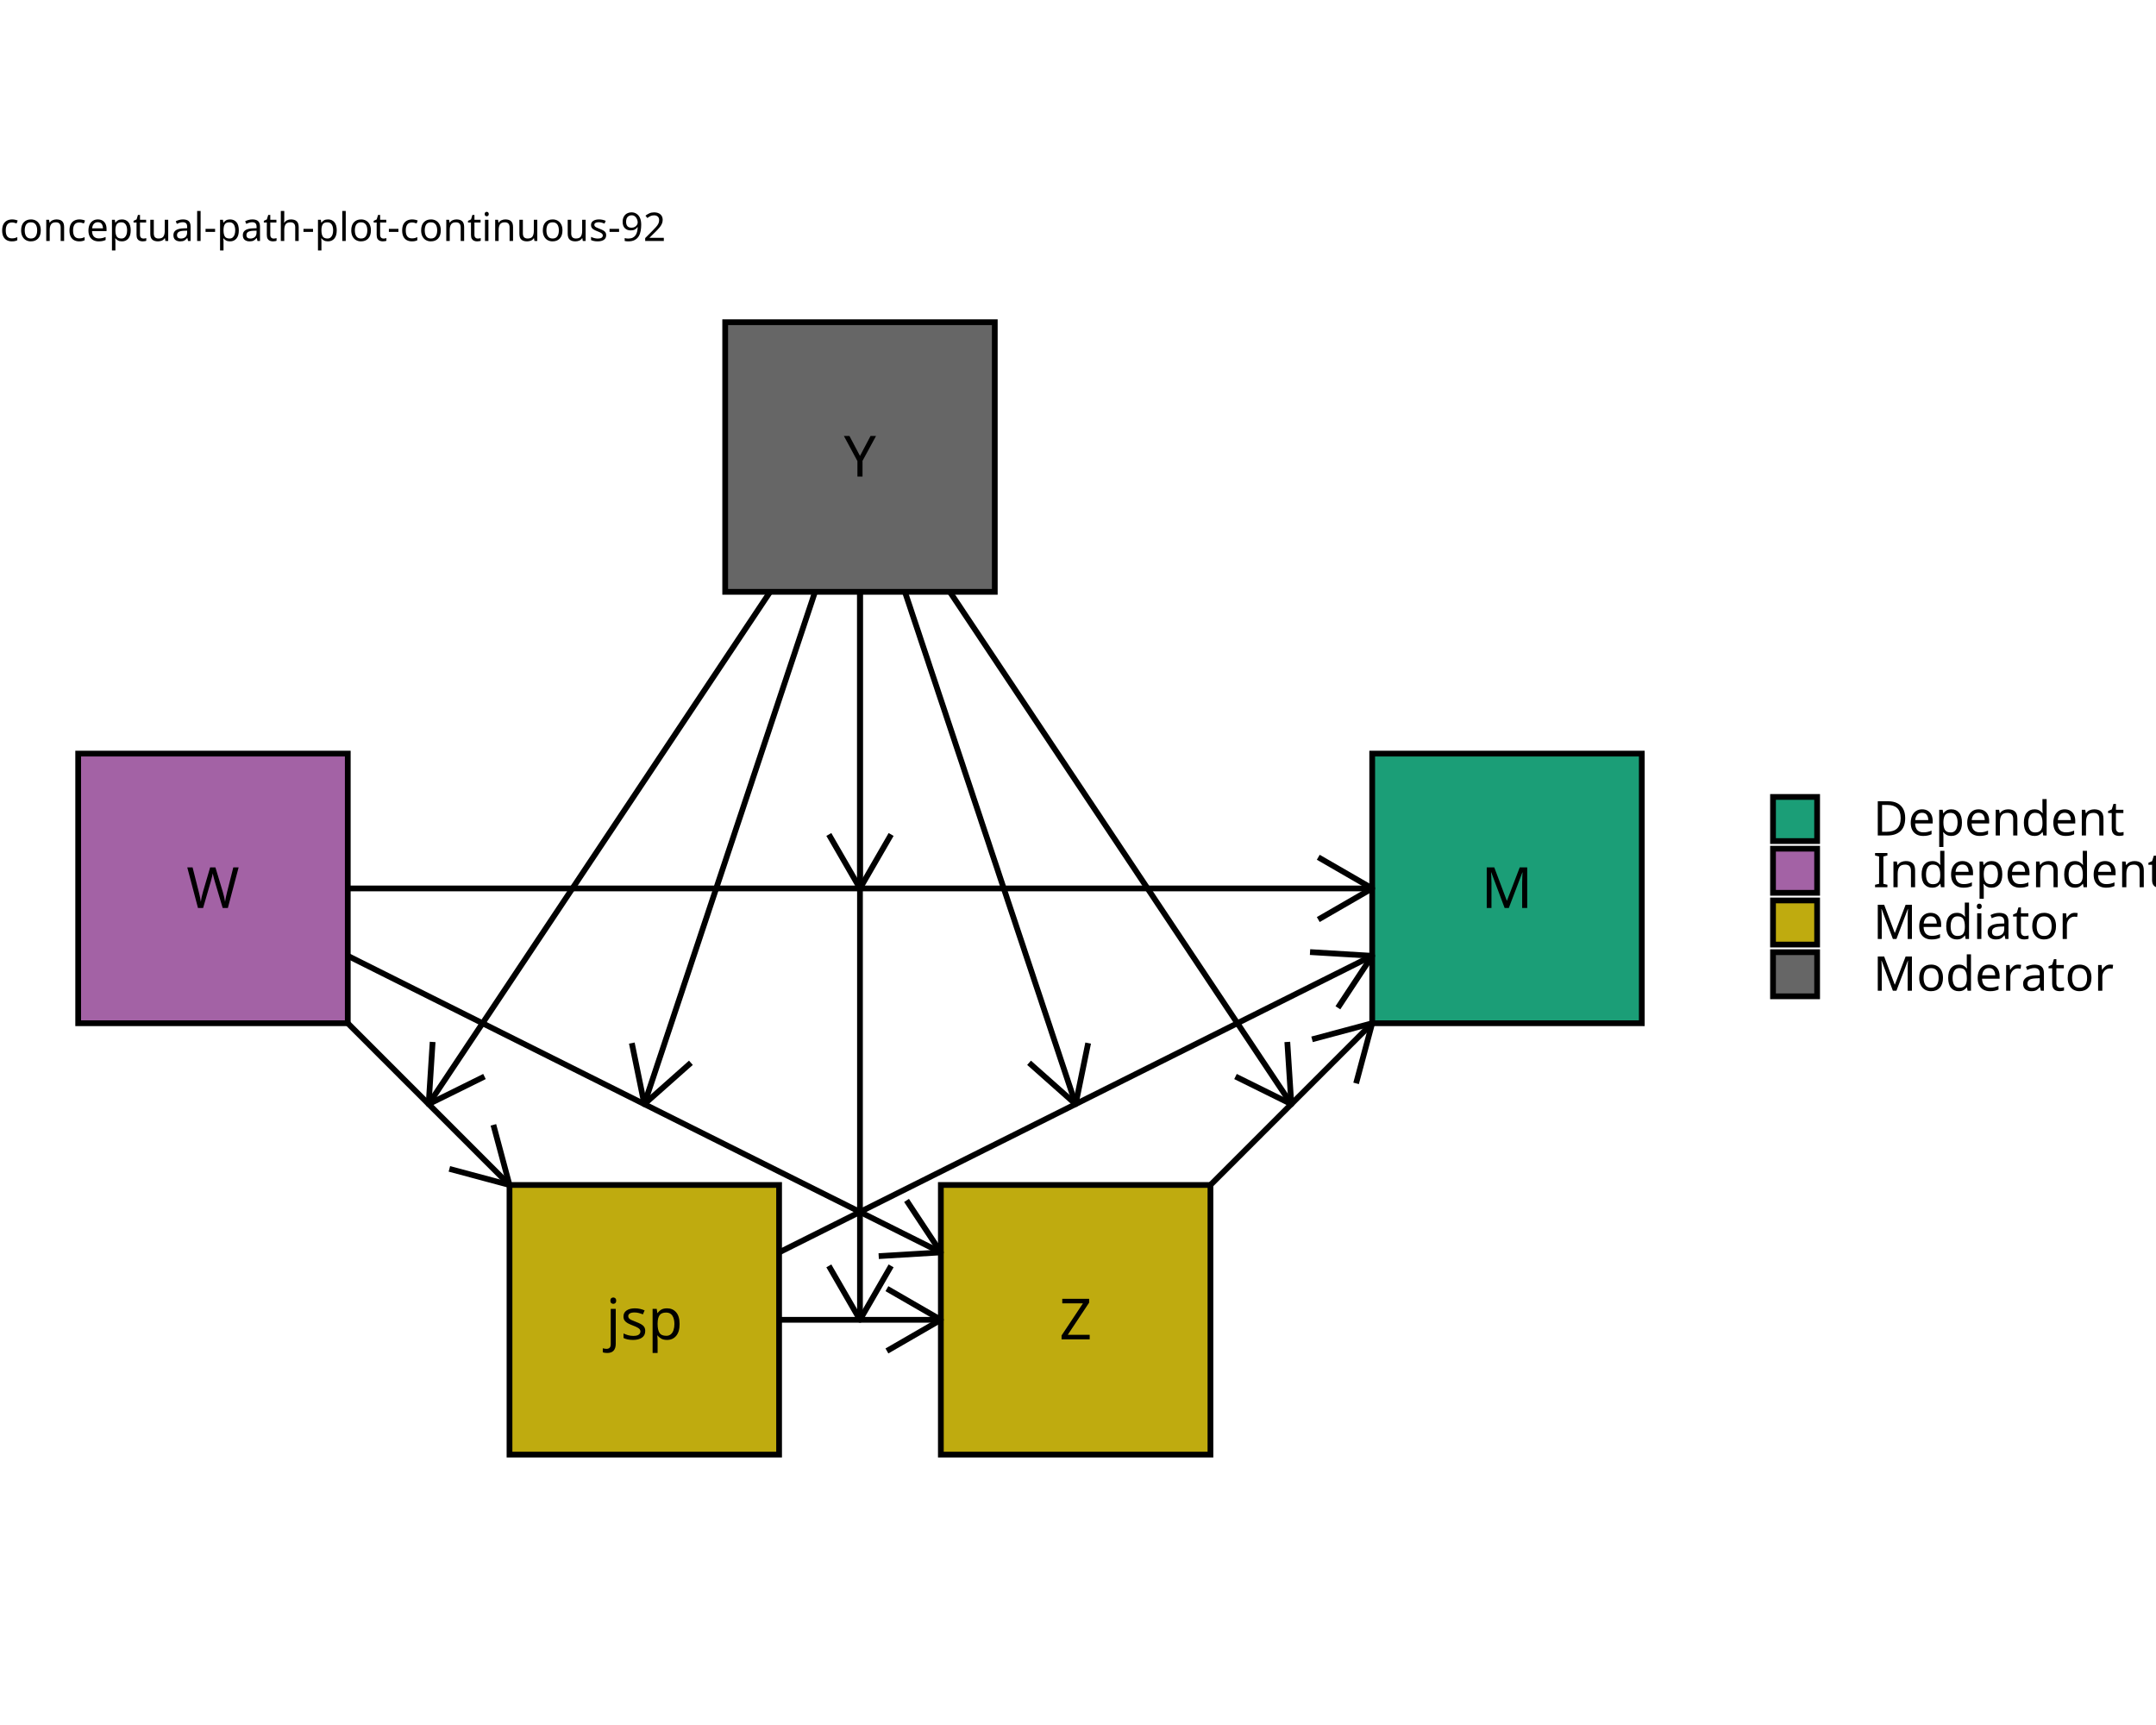
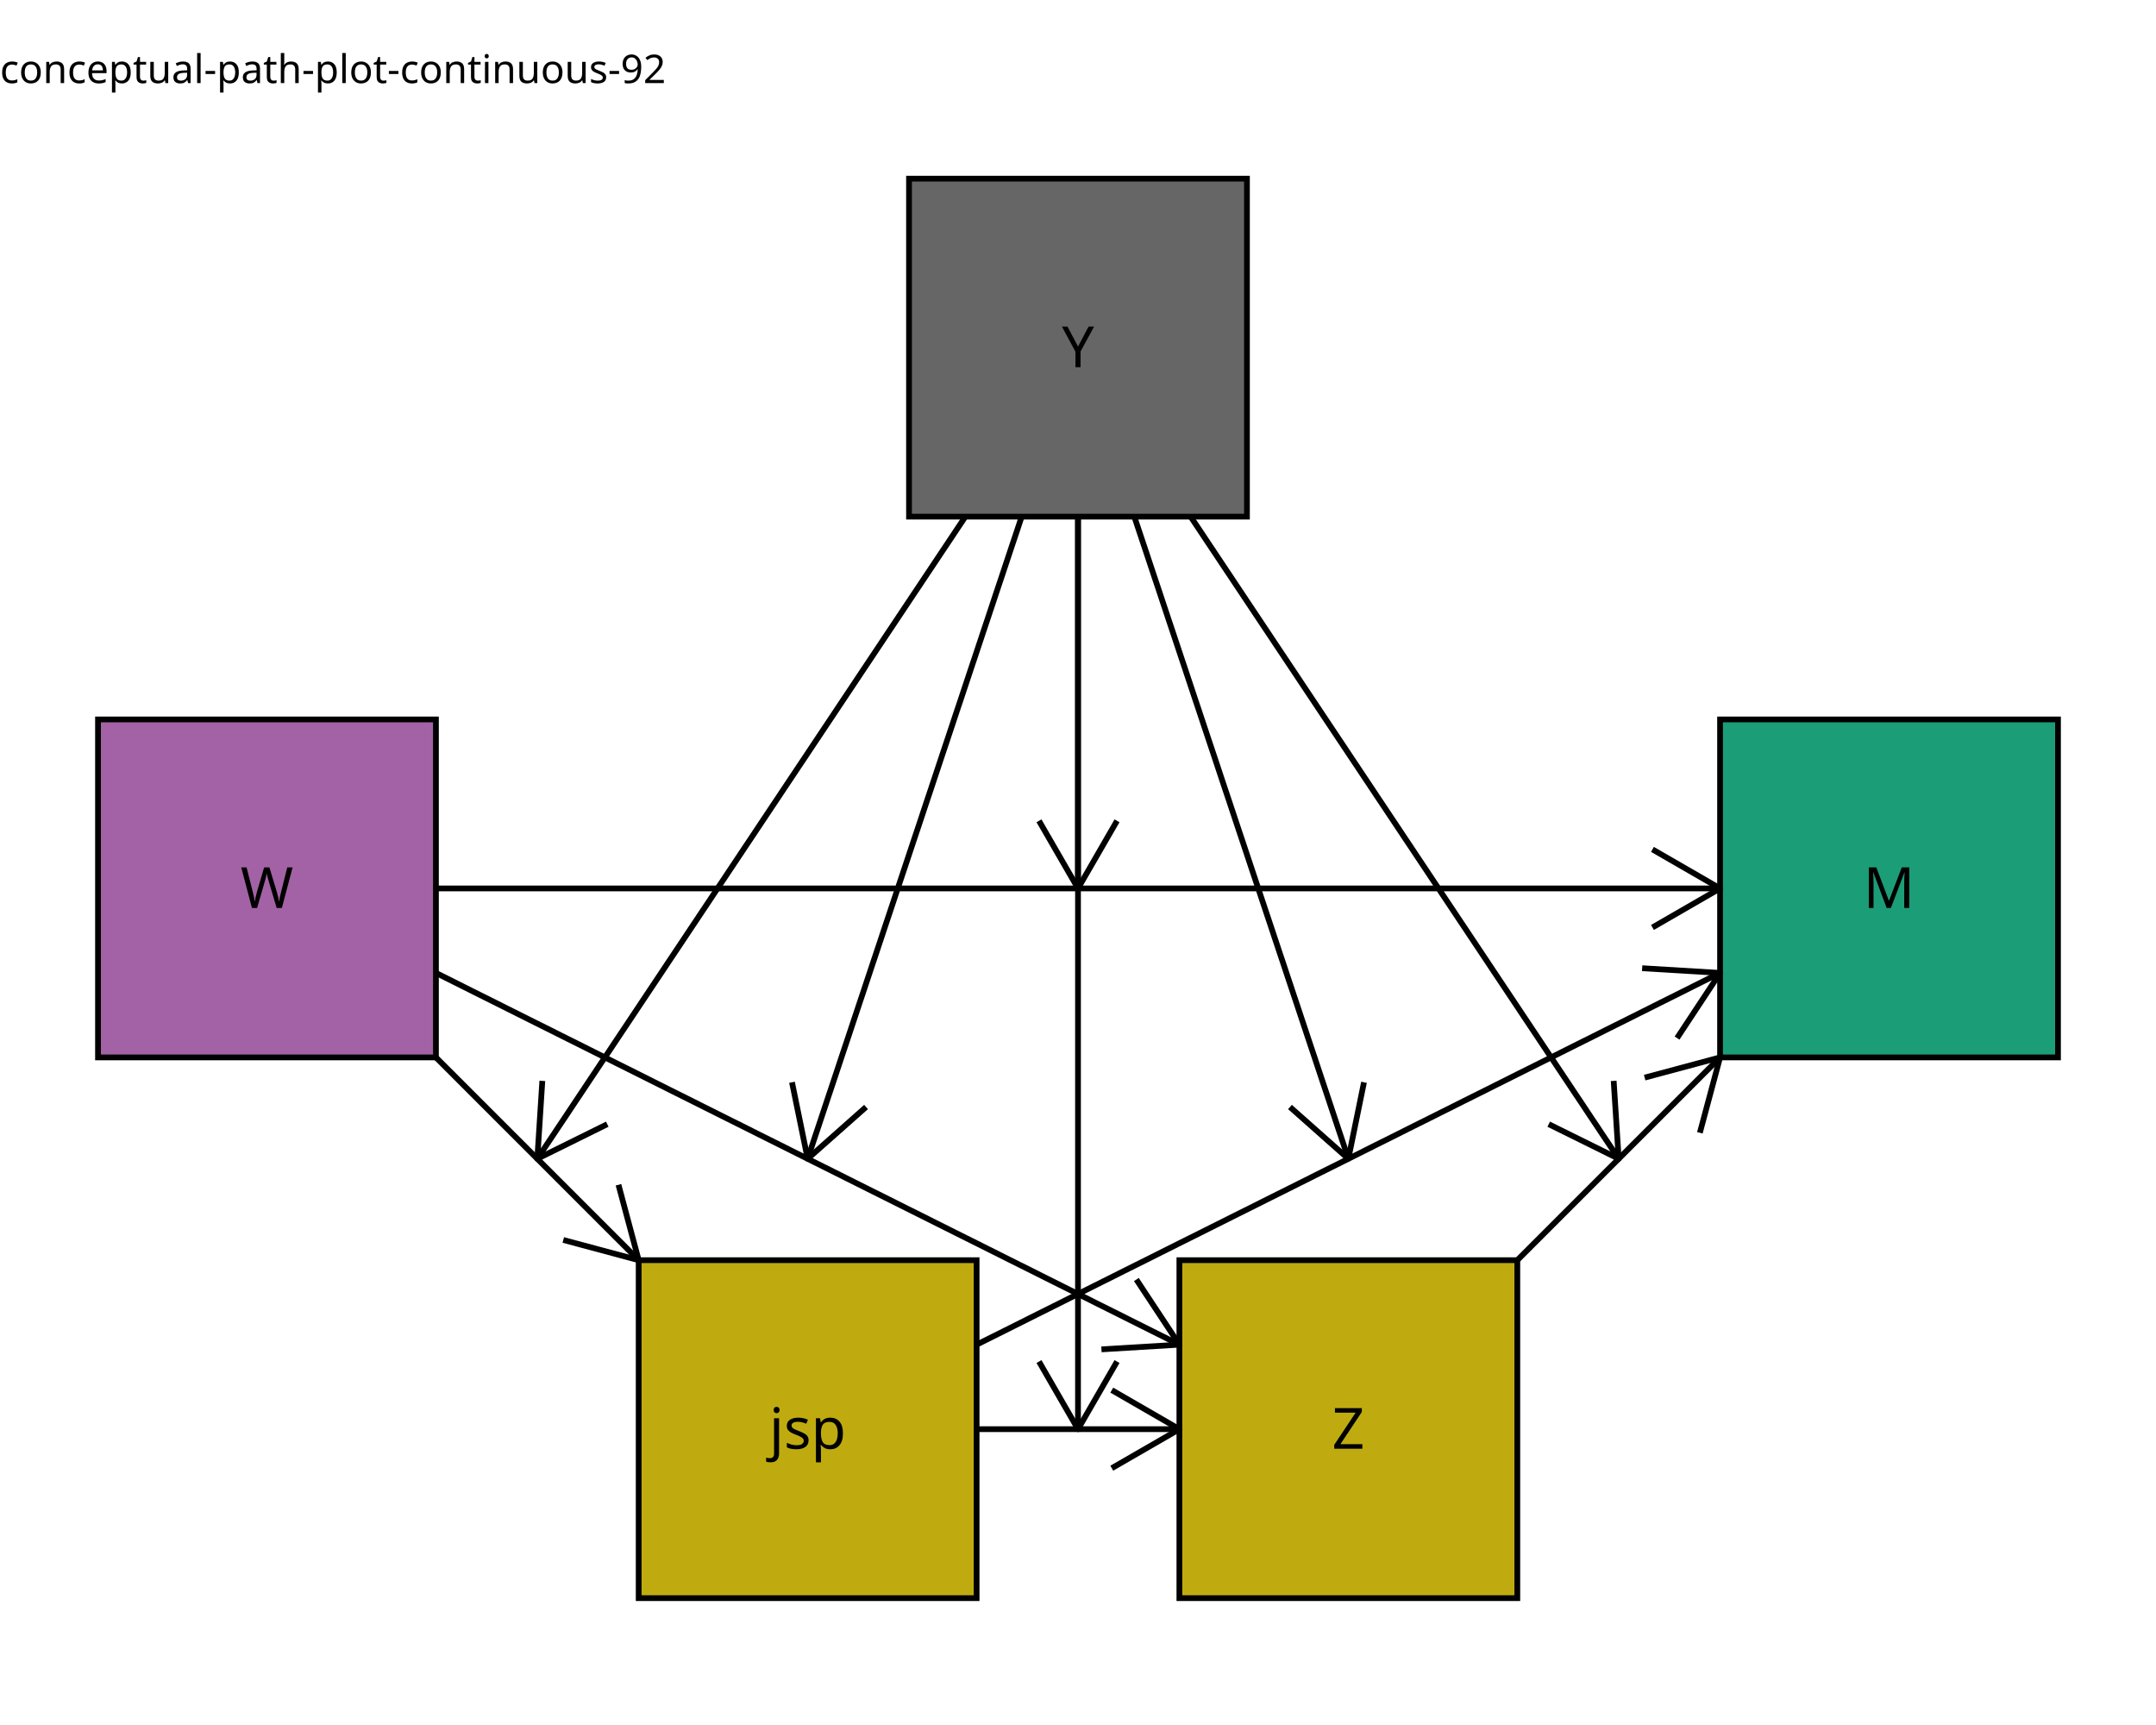
<svg xmlns="http://www.w3.org/2000/svg" class="svglite" data-engine-version="2.0" width="720.00pt" height="576.00pt" viewBox="0 0 720.00 576.00">
  <defs>
    <style type="text/css">
    .svglite line, .svglite polyline, .svglite polygon, .svglite path, .svglite rect, .svglite circle {
      fill: none;
      stroke: #000000;
      stroke-linecap: round;
      stroke-linejoin: round;
      stroke-miterlimit: 10.00;
    }
  </style>
  </defs>
  <rect width="100%" height="100%" style="stroke: none; fill: #FFFFFF;" />
  <defs>
    <clipPath id="cpMC4wMHw3MjAuMDB8MC4wMHw1NzYuMDA=">
      <rect x="0.00" y="0.00" width="720.00" height="576.00" />
    </clipPath>
  </defs>
  <g clip-path="url(#cpMC4wMHw3MjAuMDB8MC4wMHw1NzYuMDA=)">
</g>
  <defs>
-     <clipPath id="cpMC4wMHw3MjAuMDB8NzEuMzh8NTA0LjYy">
-       <rect x="0.00" y="71.38" width="720.00" height="433.24" />
+     <clipPath id="cpMC4wMHw3MjAuMDB8MTguNjZ8NTU3LjM0">
+       <rect x="0.00" y="18.66" width="720.00" height="538.68" />
    </clipPath>
  </defs>
-   <g clip-path="url(#cpMC4wMHw3MjAuMDB8NzEuMzh8NTA0LjYy)">
-     <rect x="0.00" y="71.38" width="720.00" height="433.24" style="stroke-width: 10.67; stroke: none;" />
+   <g clip-path="url(#cpMC4wMHw3MjAuMDB8MTguNjZ8NTU3LjM0)">
+     <rect x="0.00" y="18.66" width="720.00" height="538.68" style="stroke-width: 10.67; stroke: none;" />
  </g>
  <g clip-path="url(#cpMC4wMHw3MjAuMDB8MC4wMHw1NzYuMDA=)">
</g>
  <defs>
-     <clipPath id="cpMC4wMHw1NzQuMzl8ODguNjh8NTA0LjYy">
-       <rect x="0.00" y="88.68" width="574.39" height="415.93" />
+     <clipPath id="cpMC4wMHw3MjAuMDB8MzUuOTZ8NTU3LjM0">
+       <rect x="0.00" y="35.96" width="720.00" height="521.38" />
    </clipPath>
  </defs>
-   <g clip-path="url(#cpMC4wMHw1NzQuMzl8ODguNjh8NTA0LjYy)">
-     <rect x="0.00" y="88.68" width="574.39" height="415.93" style="stroke-width: 10.67; stroke: none;" />
-     <rect x="26.11" y="251.64" width="90.03" height="90.03" style="stroke-width: 1.92; stroke-linecap: butt; stroke-linejoin: miter; fill: #A362A5;" />
-     <rect x="458.25" y="251.64" width="90.03" height="90.03" style="stroke-width: 1.92; stroke-linecap: butt; stroke-linejoin: miter; fill: #1B9E77;" />
-     <rect x="170.15" y="395.68" width="90.03" height="90.03" style="stroke-width: 1.92; stroke-linecap: butt; stroke-linejoin: miter; fill: #BFAB0F;" />
-     <rect x="314.20" y="395.68" width="90.03" height="90.03" style="stroke-width: 1.92; stroke-linecap: butt; stroke-linejoin: miter; fill: #BFAB0F;" />
-     <rect x="242.18" y="107.59" width="90.03" height="90.03" style="stroke-width: 1.92; stroke-linecap: butt; stroke-linejoin: miter; fill: #666666;" />
-     <rect x="242.18" y="251.64" width="90.03" height="90.03" style="stroke-width: 1.92; stroke: none; stroke-linecap: butt; stroke-linejoin: miter;" />
-     <rect x="98.13" y="323.66" width="90.03" height="90.03" style="stroke-width: 1.92; stroke: none; stroke-linecap: butt; stroke-linejoin: miter;" />
-     <rect x="170.15" y="323.66" width="90.03" height="90.03" style="stroke-width: 1.92; stroke: none; stroke-linecap: butt; stroke-linejoin: miter;" />
-     <rect x="314.20" y="323.66" width="90.03" height="90.03" style="stroke-width: 1.92; stroke: none; stroke-linecap: butt; stroke-linejoin: miter;" />
-     <rect x="242.18" y="395.68" width="90.03" height="90.03" style="stroke-width: 1.92; stroke: none; stroke-linecap: butt; stroke-linejoin: miter;" />
-     <rect x="386.22" y="323.66" width="90.03" height="90.03" style="stroke-width: 1.92; stroke: none; stroke-linecap: butt; stroke-linejoin: miter;" />
-     <polyline points="116.14,296.65 119.14,296.65 123.50,296.65 127.87,296.65 132.23,296.65 136.60,296.65 140.96,296.65 145.33,296.65 149.69,296.65 154.06,296.65 158.42,296.65 162.79,296.65 167.15,296.65 171.52,296.65 175.88,296.65 180.25,296.65 184.61,296.65 188.98,296.65 193.34,296.65 197.71,296.65 202.07,296.65 206.44,296.65 210.80,296.65 215.17,296.65 219.53,296.65 223.90,296.65 228.26,296.65 232.63,296.65 236.99,296.65 241.36,296.65 245.72,296.65 250.09,296.65 254.45,296.65 258.82,296.65 263.18,296.65 267.55,296.65 271.91,296.65 276.28,296.65 280.65,296.65 285.01,296.65 289.38,296.65 293.74,296.65 298.11,296.65 302.47,296.65 306.84,296.65 311.20,296.65 315.57,296.65 319.93,296.65 324.30,296.65 328.66,296.65 333.03,296.65 337.39,296.65 341.76,296.65 346.12,296.65 350.49,296.65 354.85,296.65 359.22,296.65 363.58,296.65 367.95,296.65 372.31,296.65 376.68,296.65 381.04,296.65 385.41,296.65 389.77,296.65 394.14,296.65 398.50,296.65 402.87,296.65 407.23,296.65 411.60,296.65 415.96,296.65 420.33,296.65 424.69,296.65 429.06,296.65 433.42,296.65 437.79,296.65 442.15,296.65 446.52,296.65 450.88,296.65 455.25,296.65 458.25,296.65 " style="stroke-width: 1.92; stroke-linecap: butt;" />
-     <polyline points="440.24,307.05 458.25,296.65 440.24,286.25 " style="stroke-width: 1.92; stroke-linecap: butt;" />
-     <polyline points="287.19,197.62 287.19,197.71 287.19,199.17 287.19,200.62 287.19,202.08 287.19,203.53 287.19,204.99 287.19,206.44 287.19,207.90 287.19,209.35 287.19,210.81 287.19,212.26 287.19,213.72 287.19,215.17 287.19,216.63 287.19,218.08 287.19,219.54 287.19,220.99 287.19,222.45 287.19,223.90 287.19,225.36 287.19,226.81 287.19,228.27 287.19,229.72 287.19,231.18 287.19,232.63 287.19,234.09 287.19,235.54 287.19,237.00 287.19,238.45 287.19,239.91 287.19,241.36 287.19,242.82 287.19,244.27 287.19,245.73 287.19,247.18 287.19,248.64 287.19,250.09 287.19,251.55 287.19,253.00 287.19,254.46 287.19,255.91 287.19,257.37 287.19,258.82 287.19,260.28 287.19,261.73 287.19,263.19 287.19,264.64 287.19,266.10 287.19,267.55 287.19,269.01 287.19,270.46 287.19,271.92 287.19,273.37 287.19,274.83 287.19,276.28 287.19,277.74 287.19,279.19 287.19,280.65 287.19,282.10 287.19,283.56 287.19,285.01 287.19,286.47 287.19,287.92 287.19,289.38 287.19,290.83 287.19,292.29 287.19,293.74 287.19,295.20 287.19,296.65 " style="stroke-width: 1.92; stroke-linecap: butt;" />
-     <polyline points="276.79,278.64 287.19,296.65 297.59,278.64 " style="stroke-width: 1.92; stroke-linecap: butt;" />
-     <polyline points="257.18,197.62 256.64,198.44 255.18,200.62 253.73,202.80 252.27,204.99 250.82,207.17 249.36,209.35 247.91,211.53 246.45,213.72 245.00,215.90 243.54,218.08 242.09,220.26 240.63,222.45 239.18,224.63 237.72,226.81 236.27,228.99 234.81,231.18 233.36,233.36 231.90,235.54 230.45,237.72 228.99,239.91 227.54,242.09 226.08,244.27 224.63,246.45 223.17,248.64 221.72,250.82 220.26,253.00 218.81,255.18 217.35,257.37 215.90,259.55 214.44,261.73 212.99,263.91 211.53,266.10 210.08,268.28 208.62,270.46 207.17,272.64 205.71,274.83 204.26,277.01 202.80,279.19 201.35,281.37 199.89,283.56 198.44,285.74 196.98,287.92 195.53,290.10 194.07,292.29 192.62,294.47 191.16,296.65 189.71,298.83 188.25,301.02 186.80,303.20 185.34,305.38 183.89,307.56 182.43,309.75 180.98,311.93 179.52,314.11 178.07,316.29 176.61,318.48 175.16,320.66 173.70,322.84 172.25,325.02 170.79,327.21 169.34,329.39 167.88,331.57 166.43,333.75 164.97,335.94 163.52,338.12 162.06,340.30 160.61,342.48 159.15,344.67 157.70,346.85 156.24,349.03 154.79,351.22 153.33,353.40 151.88,355.58 150.42,357.76 148.97,359.95 147.51,362.13 146.06,364.31 144.60,366.49 143.15,368.68 " style="stroke-width: 1.92; stroke-linecap: butt;" />
-     <polyline points="144.48,347.92 143.15,368.68 161.79,359.46 " style="stroke-width: 1.92; stroke-linecap: butt;" />
-     <polyline points="272.19,197.62 271.91,198.44 271.19,200.62 270.46,202.80 269.73,204.99 269.00,207.17 268.28,209.35 267.55,211.53 266.82,213.72 266.09,215.90 265.37,218.08 264.64,220.26 263.91,222.45 263.18,224.63 262.46,226.81 261.73,228.99 261.00,231.18 260.27,233.36 259.55,235.54 258.82,237.72 258.09,239.91 257.36,242.09 256.64,244.27 255.91,246.45 255.18,248.64 254.45,250.82 253.73,253.00 253.00,255.18 252.27,257.37 251.54,259.55 250.82,261.73 250.09,263.91 249.36,266.10 248.63,268.28 247.91,270.46 247.18,272.64 246.45,274.83 245.72,277.01 245.00,279.19 244.27,281.37 243.54,283.56 242.81,285.74 242.09,287.92 241.36,290.10 240.63,292.29 239.90,294.47 239.18,296.65 238.45,298.83 237.72,301.02 236.99,303.20 236.27,305.38 235.54,307.56 234.81,309.75 234.08,311.93 233.36,314.11 232.63,316.29 231.90,318.48 231.17,320.66 230.45,322.84 229.72,325.02 228.99,327.21 228.26,329.39 227.54,331.57 226.81,333.75 226.08,335.94 225.35,338.12 224.63,340.30 223.90,342.48 223.17,344.67 222.44,346.85 221.72,349.03 220.99,351.22 220.26,353.40 219.53,355.58 218.81,357.76 218.08,359.95 217.35,362.13 216.62,364.31 215.90,366.49 215.17,368.68 " style="stroke-width: 1.92; stroke-linecap: butt;" />
-     <polyline points="211.00,348.30 215.17,368.68 230.73,354.88 " style="stroke-width: 1.92; stroke-linecap: butt;" />
-     <polyline points="302.20,197.62 302.47,198.44 303.20,200.62 303.93,202.80 304.65,204.99 305.38,207.17 306.11,209.35 306.84,211.53 307.56,213.72 308.29,215.90 309.02,218.08 309.75,220.26 310.47,222.45 311.20,224.63 311.93,226.81 312.66,228.99 313.38,231.18 314.11,233.36 314.84,235.54 315.57,237.72 316.29,239.91 317.02,242.09 317.75,244.27 318.48,246.45 319.20,248.64 319.93,250.82 320.66,253.00 321.39,255.18 322.11,257.37 322.84,259.55 323.57,261.73 324.30,263.91 325.02,266.10 325.75,268.28 326.48,270.46 327.21,272.64 327.93,274.83 328.66,277.01 329.39,279.19 330.12,281.37 330.84,283.56 331.57,285.74 332.30,287.92 333.03,290.10 333.75,292.29 334.48,294.47 335.21,296.65 335.94,298.83 336.66,301.02 337.39,303.20 338.12,305.38 338.85,307.56 339.57,309.75 340.30,311.93 341.03,314.11 341.76,316.29 342.48,318.48 343.21,320.66 343.94,322.84 344.67,325.02 345.39,327.21 346.12,329.39 346.85,331.57 347.58,333.75 348.30,335.94 349.03,338.12 349.76,340.30 350.49,342.48 351.21,344.67 351.94,346.85 352.67,349.03 353.40,351.22 354.12,353.40 354.85,355.58 355.58,357.76 356.31,359.95 357.03,362.13 357.76,364.31 358.49,366.49 359.22,368.68 " style="stroke-width: 1.92; stroke-linecap: butt;" />
-     <polyline points="343.66,354.88 359.22,368.68 363.39,348.30 " style="stroke-width: 1.92; stroke-linecap: butt;" />
-     <polyline points="287.19,197.62 287.19,199.17 287.19,202.08 287.19,204.99 287.19,207.90 287.19,210.81 287.19,213.72 287.19,216.63 287.19,219.54 287.19,222.45 287.19,225.36 287.19,228.27 287.19,231.18 287.19,234.09 287.19,237.00 287.19,239.91 287.19,242.82 287.19,245.73 287.19,248.64 287.19,251.55 287.19,254.46 287.19,257.37 287.19,260.28 287.19,263.19 287.19,266.10 287.19,269.01 287.19,271.92 287.19,274.83 287.19,277.74 287.19,280.65 287.19,283.56 287.19,286.47 287.19,289.38 287.19,292.29 287.19,295.20 287.19,298.11 287.19,301.02 287.19,303.93 287.19,306.84 287.19,309.75 287.19,312.66 287.19,315.57 287.19,318.48 287.19,321.39 287.19,324.30 287.19,327.21 287.19,330.12 287.19,333.03 287.19,335.94 287.19,338.85 287.19,341.76 287.19,344.67 287.19,347.58 287.19,350.49 287.19,353.40 287.19,356.31 287.19,359.22 287.19,362.13 287.19,365.04 287.19,367.95 287.19,370.86 287.19,373.77 287.19,376.68 287.19,379.59 287.19,382.50 287.19,385.41 287.19,388.32 287.19,391.23 287.19,394.14 287.19,397.05 287.19,399.96 287.19,402.87 287.19,405.78 287.19,408.69 287.19,411.60 287.19,414.51 287.19,417.42 287.19,420.33 287.19,423.24 287.19,426.15 287.19,429.06 287.19,431.97 287.19,434.88 287.19,437.79 287.19,440.70 " style="stroke-width: 1.92; stroke-linecap: butt;" />
-     <polyline points="276.79,422.69 287.19,440.70 297.59,422.69 " style="stroke-width: 1.92; stroke-linecap: butt;" />
-     <polyline points="317.20,197.62 317.75,198.44 319.20,200.62 320.66,202.80 322.11,204.99 323.57,207.17 325.02,209.35 326.48,211.53 327.93,213.72 329.39,215.90 330.84,218.08 332.30,220.26 333.75,222.45 335.21,224.63 336.66,226.81 338.12,228.99 339.57,231.18 341.03,233.36 342.48,235.54 343.94,237.72 345.39,239.91 346.85,242.09 348.30,244.27 349.76,246.45 351.21,248.64 352.67,250.82 354.12,253.00 355.58,255.18 357.03,257.37 358.49,259.55 359.94,261.73 361.40,263.91 362.85,266.10 364.31,268.28 365.76,270.46 367.22,272.64 368.67,274.83 370.13,277.01 371.58,279.19 373.04,281.37 374.49,283.56 375.95,285.74 377.40,287.92 378.86,290.10 380.31,292.29 381.77,294.47 383.22,296.65 384.68,298.83 386.13,301.02 387.59,303.20 389.04,305.38 390.50,307.56 391.95,309.75 393.41,311.93 394.86,314.11 396.32,316.29 397.77,318.48 399.23,320.66 400.68,322.84 402.14,325.02 403.59,327.21 405.05,329.39 406.50,331.57 407.96,333.75 409.41,335.94 410.87,338.12 412.32,340.30 413.78,342.48 415.23,344.67 416.69,346.85 418.14,349.03 419.60,351.22 421.05,353.40 422.51,355.58 423.96,357.76 425.42,359.95 426.87,362.13 428.33,364.31 429.78,366.49 431.24,368.68 " style="stroke-width: 1.92; stroke-linecap: butt;" />
-     <polyline points="412.60,359.46 431.24,368.68 429.90,347.92 " style="stroke-width: 1.92; stroke-linecap: butt;" />
-     <polyline points="116.14,341.67 116.23,341.76 117.68,343.21 119.14,344.67 120.59,346.12 122.05,347.58 123.50,349.03 124.96,350.49 126.41,351.94 127.87,353.40 129.32,354.85 130.78,356.31 132.23,357.76 133.69,359.22 135.14,360.67 136.60,362.13 138.05,363.58 139.51,365.04 140.96,366.49 142.42,367.95 143.87,369.40 145.33,370.86 146.78,372.31 148.24,373.77 149.69,375.22 151.15,376.68 152.60,378.13 154.06,379.59 155.51,381.04 156.97,382.50 158.42,383.95 159.88,385.41 161.33,386.86 162.79,388.32 164.24,389.77 165.70,391.23 167.15,392.68 168.61,394.14 170.06,395.59 170.15,395.68 " style="stroke-width: 1.92; stroke-linecap: butt;" />
-     <polyline points="150.07,390.30 170.15,395.68 164.77,375.60 " style="stroke-width: 1.92; stroke-linecap: butt;" />
-     <polyline points="116.14,319.16 117.68,319.93 120.59,321.39 123.50,322.84 126.41,324.30 129.32,325.75 132.23,327.21 135.14,328.66 138.05,330.12 140.96,331.57 143.87,333.03 146.78,334.48 149.69,335.94 152.60,337.39 155.51,338.85 158.42,340.30 161.33,341.76 164.24,343.21 167.15,344.67 170.06,346.12 172.97,347.58 175.88,349.03 178.79,350.49 181.70,351.94 184.61,353.40 187.52,354.85 190.43,356.31 193.34,357.76 196.25,359.22 199.16,360.67 202.07,362.13 204.98,363.58 207.89,365.04 210.80,366.49 213.71,367.95 216.62,369.40 219.53,370.86 222.44,372.31 225.35,373.77 228.26,375.22 231.17,376.68 234.08,378.13 236.99,379.59 239.90,381.04 242.81,382.50 245.72,383.95 248.63,385.41 251.54,386.86 254.45,388.32 257.36,389.77 260.27,391.23 263.18,392.68 266.09,394.14 269.00,395.59 271.91,397.05 274.82,398.50 277.73,399.96 280.65,401.41 283.56,402.87 286.47,404.32 289.38,405.78 292.29,407.23 295.20,408.69 298.11,410.14 301.02,411.60 303.93,413.05 306.84,414.51 309.75,415.96 312.66,417.42 314.20,418.19 " style="stroke-width: 1.92; stroke-linecap: butt;" />
-     <polyline points="293.44,419.44 314.20,418.19 302.74,400.84 " style="stroke-width: 1.92; stroke-linecap: butt;" />
-     <polyline points="260.18,418.19 261.73,417.42 264.64,415.96 267.55,414.51 270.46,413.05 273.37,411.60 276.28,410.14 279.19,408.69 282.10,407.23 285.01,405.78 287.92,404.32 290.83,402.87 293.74,401.41 296.65,399.96 299.56,398.50 302.47,397.05 305.38,395.59 308.29,394.14 311.20,392.68 314.11,391.23 317.02,389.77 319.93,388.32 322.84,386.86 325.75,385.41 328.66,383.95 331.57,382.50 334.48,381.04 337.39,379.59 340.30,378.13 343.21,376.68 346.12,375.22 349.03,373.77 351.94,372.31 354.85,370.86 357.76,369.40 360.67,367.95 363.58,366.49 366.49,365.04 369.40,363.58 372.31,362.13 375.22,360.67 378.13,359.22 381.04,357.76 383.95,356.31 386.86,354.85 389.77,353.40 392.68,351.94 395.59,350.49 398.50,349.03 401.41,347.58 404.32,346.12 407.23,344.67 410.14,343.21 413.05,341.76 415.96,340.30 418.87,338.85 421.78,337.39 424.69,335.94 427.60,334.48 430.51,333.03 433.42,331.57 436.33,330.12 439.24,328.66 442.15,327.21 445.06,325.75 447.97,324.30 450.88,322.84 453.79,321.39 456.70,319.93 458.25,319.16 " style="stroke-width: 1.92; stroke-linecap: butt;" />
-     <polyline points="446.79,336.51 458.25,319.16 437.49,317.91 " style="stroke-width: 1.92; stroke-linecap: butt;" />
-     <polyline points="260.18,440.70 260.27,440.70 261.73,440.70 263.18,440.70 264.64,440.70 266.09,440.70 267.55,440.70 269.00,440.70 270.46,440.70 271.91,440.70 273.37,440.70 274.82,440.70 276.28,440.70 277.73,440.70 279.19,440.70 280.65,440.70 282.10,440.70 283.56,440.70 285.01,440.70 286.47,440.70 287.92,440.70 289.38,440.70 290.83,440.70 292.29,440.70 293.74,440.70 295.20,440.70 296.65,440.70 298.11,440.70 299.56,440.70 301.02,440.70 302.47,440.70 303.93,440.70 305.38,440.70 306.84,440.70 308.29,440.70 309.75,440.70 311.20,440.70 312.66,440.70 314.11,440.70 314.20,440.70 " style="stroke-width: 1.92; stroke-linecap: butt;" />
-     <polyline points="296.19,451.10 314.20,440.70 296.19,430.30 " style="stroke-width: 1.92; stroke-linecap: butt;" />
-     <polyline points="404.23,395.68 404.32,395.59 405.78,394.14 407.23,392.68 408.69,391.23 410.14,389.77 411.60,388.32 413.05,386.86 414.51,385.41 415.96,383.95 417.42,382.50 418.87,381.04 420.33,379.59 421.78,378.13 423.24,376.68 424.69,375.22 426.15,373.77 427.60,372.31 429.06,370.86 430.51,369.40 431.97,367.95 433.42,366.49 434.88,365.04 436.33,363.58 437.79,362.13 439.24,360.67 440.70,359.22 442.15,357.76 443.61,356.31 445.06,354.85 446.52,353.40 447.97,351.94 449.43,350.49 450.88,349.03 452.34,347.58 453.79,346.12 455.25,344.67 456.70,343.21 458.16,341.76 458.25,341.67 " style="stroke-width: 1.92; stroke-linecap: butt;" />
-     <polyline points="452.87,361.75 458.25,341.67 438.16,347.05 " style="stroke-width: 1.92; stroke-linecap: butt;" />
-     <text x="71.12" y="303.18" text-anchor="middle" style="font-size: 18.97px; font-family: sans;" textLength="17.90px" lengthAdjust="spacingAndGlyphs">W</text>
-     <text x="503.26" y="303.18" text-anchor="middle" style="font-size: 18.97px; font-family: sans;" textLength="15.81px" lengthAdjust="spacingAndGlyphs">M</text>
-     <text x="215.17" y="447.23" text-anchor="middle" style="font-size: 18.97px; font-family: sans;" textLength="24.25px" lengthAdjust="spacingAndGlyphs">jsp</text>
-     <text x="359.22" y="447.23" text-anchor="middle" style="font-size: 18.97px; font-family: sans;" textLength="11.59px" lengthAdjust="spacingAndGlyphs">Z</text>
-     <text x="287.19" y="159.13" text-anchor="middle" style="font-size: 18.97px; font-family: sans;" textLength="12.66px" lengthAdjust="spacingAndGlyphs">Y</text>
+   <g clip-path="url(#cpMC4wMHw3MjAuMDB8MzUuOTZ8NTU3LjM0)">
+     <rect x="0.00" y="35.96" width="720.00" height="521.38" style="stroke-width: 10.67; stroke: none;" />
+     <rect x="32.73" y="240.23" width="112.85" height="112.85" style="stroke-width: 1.92; stroke-linecap: butt; stroke-linejoin: miter; fill: #A362A5;" />
+     <rect x="574.42" y="240.23" width="112.85" height="112.85" style="stroke-width: 1.92; stroke-linecap: butt; stroke-linejoin: miter; fill: #1B9E77;" />
+     <rect x="213.29" y="420.79" width="112.85" height="112.85" style="stroke-width: 1.92; stroke-linecap: butt; stroke-linejoin: miter; fill: #BFAB0F;" />
+     <rect x="393.86" y="420.79" width="112.85" height="112.85" style="stroke-width: 1.92; stroke-linecap: butt; stroke-linejoin: miter; fill: #BFAB0F;" />
+     <rect x="303.57" y="59.66" width="112.85" height="112.85" style="stroke-width: 1.92; stroke-linecap: butt; stroke-linejoin: miter; fill: #666666;" />
+     <rect x="303.57" y="240.23" width="112.85" height="112.85" style="stroke-width: 1.92; stroke: none; stroke-linecap: butt; stroke-linejoin: miter;" />
+     <rect x="123.01" y="330.51" width="112.85" height="112.85" style="stroke-width: 1.92; stroke: none; stroke-linecap: butt; stroke-linejoin: miter;" />
+     <rect x="213.29" y="330.51" width="112.85" height="112.85" style="stroke-width: 1.92; stroke: none; stroke-linecap: butt; stroke-linejoin: miter;" />
+     <rect x="393.86" y="330.51" width="112.85" height="112.85" style="stroke-width: 1.92; stroke: none; stroke-linecap: butt; stroke-linejoin: miter;" />
+     <rect x="303.57" y="420.79" width="112.85" height="112.85" style="stroke-width: 1.92; stroke: none; stroke-linecap: butt; stroke-linejoin: miter;" />
+     <rect x="484.14" y="330.51" width="112.85" height="112.85" style="stroke-width: 1.92; stroke: none; stroke-linecap: butt; stroke-linejoin: miter;" />
+     <polyline points="145.58,296.65 149.34,296.65 154.81,296.65 160.28,296.65 165.76,296.65 171.23,296.65 176.70,296.65 182.17,296.65 187.64,296.65 193.11,296.65 198.59,296.65 204.06,296.65 209.53,296.65 215.00,296.65 220.47,296.65 225.94,296.65 231.42,296.65 236.89,296.65 242.36,296.65 247.83,296.65 253.30,296.65 258.77,296.65 264.25,296.65 269.72,296.65 275.19,296.65 280.66,296.65 286.13,296.65 291.60,296.65 297.08,296.65 302.55,296.65 308.02,296.65 313.49,296.65 318.96,296.65 324.43,296.65 329.91,296.65 335.38,296.65 340.85,296.65 346.32,296.65 351.79,296.65 357.26,296.65 362.74,296.65 368.21,296.65 373.68,296.65 379.15,296.65 384.62,296.65 390.09,296.65 395.57,296.65 401.04,296.65 406.51,296.65 411.98,296.65 417.45,296.65 422.92,296.65 428.40,296.65 433.87,296.65 439.34,296.65 444.81,296.65 450.28,296.65 455.75,296.65 461.23,296.65 466.70,296.65 472.17,296.65 477.64,296.65 483.11,296.65 488.58,296.65 494.06,296.65 499.53,296.65 505.00,296.65 510.47,296.65 515.94,296.65 521.41,296.65 526.89,296.65 532.36,296.65 537.83,296.65 543.30,296.65 548.77,296.65 554.24,296.65 559.72,296.65 565.19,296.65 570.66,296.65 574.42,296.65 " style="stroke-width: 1.92; stroke-linecap: butt;" />
+     <polyline points="551.84,309.69 574.42,296.65 551.84,283.62 " style="stroke-width: 1.92; stroke-linecap: butt;" />
+     <polyline points="360.00,172.51 360.00,172.63 360.00,174.45 360.00,176.28 360.00,178.10 360.00,179.92 360.00,181.75 360.00,183.57 360.00,185.40 360.00,187.22 360.00,189.04 360.00,190.87 360.00,192.69 360.00,194.51 360.00,196.34 360.00,198.16 360.00,199.99 360.00,201.81 360.00,203.63 360.00,205.46 360.00,207.28 360.00,209.11 360.00,210.93 360.00,212.75 360.00,214.58 360.00,216.40 360.00,218.23 360.00,220.05 360.00,221.87 360.00,223.70 360.00,225.52 360.00,227.34 360.00,229.17 360.00,230.99 360.00,232.82 360.00,234.64 360.00,236.46 360.00,238.29 360.00,240.11 360.00,241.94 360.00,243.76 360.00,245.58 360.00,247.41 360.00,249.23 360.00,251.05 360.00,252.88 360.00,254.70 360.00,256.53 360.00,258.35 360.00,260.17 360.00,262.00 360.00,263.82 360.00,265.65 360.00,267.47 360.00,269.29 360.00,271.12 360.00,272.94 360.00,274.77 360.00,276.59 360.00,278.41 360.00,280.24 360.00,282.06 360.00,283.88 360.00,285.71 360.00,287.53 360.00,289.36 360.00,291.18 360.00,293.00 360.00,294.83 360.00,296.65 " style="stroke-width: 1.92; stroke-linecap: butt;" />
+     <polyline points="346.97,274.08 360.00,296.65 373.03,274.08 " style="stroke-width: 1.92; stroke-linecap: butt;" />
+     <polyline points="322.38,172.51 321.70,173.54 319.87,176.28 318.05,179.01 316.23,181.75 314.40,184.48 312.58,187.22 310.76,189.95 308.93,192.69 307.11,195.43 305.28,198.16 303.46,200.90 301.64,203.63 299.81,206.37 297.99,209.11 296.16,211.84 294.34,214.58 292.52,217.31 290.69,220.05 288.87,222.78 287.04,225.52 285.22,228.26 283.40,230.99 281.57,233.73 279.75,236.46 277.93,239.20 276.10,241.94 274.28,244.67 272.45,247.41 270.63,250.14 268.81,252.88 266.98,255.61 265.16,258.35 263.33,261.09 261.51,263.82 259.69,266.56 257.86,269.29 256.04,272.03 254.21,274.77 252.39,277.50 250.57,280.24 248.74,282.97 246.92,285.71 245.10,288.44 243.27,291.18 241.45,293.92 239.62,296.65 237.80,299.39 235.98,302.12 234.15,304.86 232.33,307.60 230.50,310.33 228.68,313.07 226.86,315.80 225.03,318.54 223.21,321.27 221.39,324.01 219.56,326.75 217.74,329.48 215.91,332.22 214.09,334.95 212.27,337.69 210.44,340.43 208.62,343.16 206.79,345.90 204.97,348.63 203.15,351.37 201.32,354.10 199.50,356.84 197.67,359.58 195.85,362.31 194.03,365.05 192.20,367.78 190.38,370.52 188.56,373.26 186.73,375.99 184.91,378.73 183.08,381.46 181.26,384.20 179.44,386.93 " style="stroke-width: 1.92; stroke-linecap: butt;" />
+     <polyline points="181.11,360.92 179.44,386.93 202.80,375.38 " style="stroke-width: 1.92; stroke-linecap: butt;" />
+     <polyline points="341.19,172.51 340.85,173.54 339.94,176.28 339.03,179.01 338.11,181.75 337.20,184.48 336.29,187.22 335.38,189.95 334.47,192.69 333.55,195.43 332.64,198.16 331.73,200.90 330.82,203.63 329.91,206.37 328.99,209.11 328.08,211.84 327.17,214.58 326.26,217.31 325.35,220.05 324.43,222.78 323.52,225.52 322.61,228.26 321.70,230.99 320.79,233.73 319.87,236.46 318.96,239.20 318.05,241.94 317.14,244.67 316.23,247.41 315.31,250.14 314.40,252.88 313.49,255.61 312.58,258.35 311.67,261.09 310.76,263.82 309.84,266.56 308.93,269.29 308.02,272.03 307.11,274.77 306.20,277.50 305.28,280.24 304.37,282.97 303.46,285.71 302.55,288.44 301.64,291.18 300.72,293.92 299.81,296.65 298.90,299.39 297.99,302.12 297.08,304.86 296.16,307.60 295.25,310.33 294.34,313.07 293.43,315.80 292.52,318.54 291.60,321.27 290.69,324.01 289.78,326.75 288.87,329.48 287.96,332.22 287.04,334.95 286.13,337.69 285.22,340.43 284.31,343.16 283.40,345.90 282.49,348.63 281.57,351.37 280.66,354.10 279.75,356.84 278.84,359.58 277.93,362.31 277.01,365.05 276.10,367.78 275.19,370.52 274.28,373.26 273.37,375.99 272.45,378.73 271.54,381.46 270.63,384.20 269.72,386.93 " style="stroke-width: 1.92; stroke-linecap: butt;" />
+     <polyline points="264.49,361.39 269.72,386.93 289.22,369.64 " style="stroke-width: 1.92; stroke-linecap: butt;" />
+     <polyline points="378.81,172.51 379.15,173.54 380.06,176.28 380.97,179.01 381.89,181.75 382.80,184.48 383.71,187.22 384.62,189.95 385.53,192.69 386.45,195.43 387.36,198.16 388.27,200.90 389.18,203.63 390.09,206.37 391.01,209.11 391.92,211.84 392.83,214.58 393.74,217.31 394.65,220.05 395.57,222.78 396.48,225.52 397.39,228.26 398.30,230.99 399.21,233.73 400.13,236.46 401.04,239.20 401.95,241.94 402.86,244.67 403.77,247.41 404.69,250.14 405.60,252.88 406.51,255.61 407.42,258.35 408.33,261.09 409.24,263.82 410.16,266.56 411.07,269.29 411.98,272.03 412.89,274.77 413.80,277.50 414.72,280.24 415.63,282.97 416.54,285.71 417.45,288.44 418.36,291.18 419.28,293.92 420.19,296.65 421.10,299.39 422.01,302.12 422.92,304.86 423.84,307.60 424.75,310.33 425.66,313.07 426.57,315.80 427.48,318.54 428.40,321.27 429.31,324.01 430.22,326.75 431.13,329.48 432.04,332.22 432.96,334.95 433.87,337.69 434.78,340.43 435.69,343.16 436.60,345.90 437.51,348.63 438.43,351.37 439.34,354.10 440.25,356.84 441.16,359.58 442.07,362.31 442.99,365.05 443.90,367.78 444.81,370.52 445.72,373.26 446.63,375.99 447.55,378.73 448.46,381.46 449.37,384.20 450.28,386.93 " style="stroke-width: 1.92; stroke-linecap: butt;" />
+     <polyline points="430.78,369.64 450.28,386.93 455.51,361.39 " style="stroke-width: 1.92; stroke-linecap: butt;" />
+     <polyline points="360.00,172.51 360.00,174.45 360.00,178.10 360.00,181.75 360.00,185.40 360.00,189.04 360.00,192.69 360.00,196.34 360.00,199.99 360.00,203.63 360.00,207.28 360.00,210.93 360.00,214.58 360.00,218.23 360.00,221.87 360.00,225.52 360.00,229.17 360.00,232.82 360.00,236.46 360.00,240.11 360.00,243.76 360.00,247.41 360.00,251.05 360.00,254.70 360.00,258.35 360.00,262.00 360.00,265.65 360.00,269.29 360.00,272.94 360.00,276.59 360.00,280.24 360.00,283.88 360.00,287.53 360.00,291.18 360.00,294.83 360.00,298.48 360.00,302.12 360.00,305.77 360.00,309.42 360.00,313.07 360.00,316.71 360.00,320.36 360.00,324.01 360.00,327.66 360.00,331.31 360.00,334.95 360.00,338.60 360.00,342.25 360.00,345.90 360.00,349.54 360.00,353.19 360.00,356.84 360.00,360.49 360.00,364.14 360.00,367.78 360.00,371.43 360.00,375.08 360.00,378.73 360.00,382.37 360.00,386.02 360.00,389.67 360.00,393.32 360.00,396.97 360.00,400.61 360.00,404.26 360.00,407.91 360.00,411.56 360.00,415.20 360.00,418.85 360.00,422.50 360.00,426.15 360.00,429.80 360.00,433.44 360.00,437.09 360.00,440.74 360.00,444.39 360.00,448.03 360.00,451.68 360.00,455.33 360.00,458.98 360.00,462.63 360.00,466.27 360.00,469.92 360.00,473.57 360.00,477.22 " style="stroke-width: 1.92; stroke-linecap: butt;" />
+     <polyline points="346.97,454.64 360.00,477.22 373.03,454.64 " style="stroke-width: 1.92; stroke-linecap: butt;" />
+     <polyline points="397.62,172.51 398.30,173.54 400.13,176.28 401.95,179.01 403.77,181.75 405.60,184.48 407.42,187.22 409.24,189.95 411.07,192.69 412.89,195.43 414.72,198.16 416.54,200.90 418.36,203.63 420.19,206.37 422.01,209.11 423.84,211.84 425.66,214.58 427.48,217.31 429.31,220.05 431.13,222.78 432.96,225.52 434.78,228.26 436.60,230.99 438.43,233.73 440.25,236.46 442.07,239.20 443.90,241.94 445.72,244.67 447.55,247.41 449.37,250.14 451.19,252.88 453.02,255.61 454.84,258.35 456.67,261.09 458.49,263.82 460.31,266.56 462.14,269.29 463.96,272.03 465.79,274.77 467.61,277.50 469.43,280.24 471.26,282.97 473.08,285.71 474.90,288.44 476.73,291.18 478.55,293.92 480.38,296.65 482.20,299.39 484.02,302.12 485.85,304.86 487.67,307.60 489.50,310.33 491.32,313.07 493.14,315.80 494.97,318.54 496.79,321.27 498.61,324.01 500.44,326.75 502.26,329.48 504.09,332.22 505.91,334.95 507.73,337.69 509.56,340.43 511.38,343.16 513.21,345.90 515.03,348.63 516.85,351.37 518.68,354.10 520.50,356.84 522.33,359.58 524.15,362.31 525.97,365.05 527.80,367.78 529.62,370.52 531.44,373.26 533.27,375.99 535.09,378.73 536.92,381.46 538.74,384.20 540.56,386.93 " style="stroke-width: 1.92; stroke-linecap: butt;" />
+     <polyline points="517.20,375.38 540.56,386.93 538.89,360.92 " style="stroke-width: 1.92; stroke-linecap: butt;" />
+     <polyline points="145.58,353.08 145.69,353.19 147.52,355.02 149.34,356.84 151.17,358.66 152.99,360.49 154.81,362.31 156.64,364.14 158.46,365.96 160.28,367.78 162.11,369.61 163.93,371.43 165.76,373.26 167.58,375.08 169.40,376.90 171.23,378.73 173.05,380.55 174.88,382.37 176.70,384.20 178.52,386.02 180.35,387.85 182.17,389.67 184.00,391.49 185.82,393.32 187.64,395.14 189.47,396.97 191.29,398.79 193.11,400.61 194.94,402.44 196.76,404.26 198.59,406.08 200.41,407.91 202.23,409.73 204.06,411.56 205.88,413.38 207.71,415.20 209.53,417.03 211.35,418.85 213.18,420.68 213.29,420.79 " style="stroke-width: 1.92; stroke-linecap: butt;" />
+     <polyline points="188.11,414.04 213.29,420.79 206.54,395.61 " style="stroke-width: 1.92; stroke-linecap: butt;" />
+     <polyline points="145.58,324.87 147.52,325.83 151.17,327.66 154.81,329.48 158.46,331.31 162.11,333.13 165.76,334.95 169.40,336.78 173.05,338.60 176.70,340.43 180.35,342.25 184.00,344.07 187.64,345.90 191.29,347.72 194.94,349.54 198.59,351.37 202.23,353.19 205.88,355.02 209.53,356.84 213.18,358.66 216.83,360.49 220.47,362.31 224.12,364.14 227.77,365.96 231.42,367.78 235.06,369.61 238.71,371.43 242.36,373.26 246.01,375.08 249.66,376.90 253.30,378.73 256.95,380.55 260.60,382.37 264.25,384.20 267.89,386.02 271.54,387.85 275.19,389.67 278.84,391.49 282.49,393.32 286.13,395.14 289.78,396.97 293.43,398.79 297.08,400.61 300.72,402.44 304.37,404.26 308.02,406.08 311.67,407.91 315.31,409.73 318.96,411.56 322.61,413.38 326.26,415.20 329.91,417.03 333.55,418.85 337.20,420.68 340.85,422.50 344.50,424.32 348.14,426.15 351.79,427.97 355.44,429.80 359.09,431.62 362.74,433.44 366.38,435.27 370.03,437.09 373.68,438.91 377.33,440.74 380.97,442.56 384.62,444.39 388.27,446.21 391.92,448.03 393.86,449.00 " style="stroke-width: 1.92; stroke-linecap: butt;" />
+     <polyline points="367.83,450.57 393.86,449.00 379.49,427.25 " style="stroke-width: 1.92; stroke-linecap: butt;" />
+     <polyline points="326.14,449.00 328.08,448.03 331.73,446.21 335.38,444.39 339.03,442.56 342.67,440.74 346.32,438.91 349.97,437.09 353.62,435.27 357.26,433.44 360.91,431.62 364.56,429.80 368.21,427.97 371.86,426.15 375.50,424.32 379.15,422.50 382.80,420.68 386.45,418.85 390.09,417.03 393.74,415.20 397.39,413.38 401.04,411.56 404.69,409.73 408.33,407.91 411.98,406.08 415.63,404.26 419.28,402.44 422.92,400.61 426.57,398.79 430.22,396.97 433.87,395.14 437.51,393.32 441.16,391.49 444.81,389.67 448.46,387.85 452.11,386.02 455.75,384.20 459.40,382.37 463.05,380.55 466.70,378.73 470.34,376.90 473.99,375.08 477.64,373.26 481.29,371.43 484.94,369.61 488.58,367.78 492.23,365.96 495.88,364.14 499.53,362.31 503.17,360.49 506.82,358.66 510.47,356.84 514.12,355.02 517.77,353.19 521.41,351.37 525.06,349.54 528.71,347.72 532.36,345.90 536.00,344.07 539.65,342.25 543.30,340.43 546.95,338.60 550.60,336.78 554.24,334.95 557.89,333.13 561.54,331.31 565.19,329.48 568.83,327.66 572.48,325.83 574.42,324.87 " style="stroke-width: 1.92; stroke-linecap: butt;" />
+     <polyline points="560.06,346.62 574.42,324.87 548.40,323.30 " style="stroke-width: 1.92; stroke-linecap: butt;" />
+     <polyline points="326.14,477.22 326.26,477.22 328.08,477.22 329.91,477.22 331.73,477.22 333.55,477.22 335.38,477.22 337.20,477.22 339.03,477.22 340.85,477.22 342.67,477.22 344.50,477.22 346.32,477.22 348.14,477.22 349.97,477.22 351.79,477.22 353.62,477.22 355.44,477.22 357.26,477.22 359.09,477.22 360.91,477.22 362.74,477.22 364.56,477.22 366.38,477.22 368.21,477.22 370.03,477.22 371.86,477.22 373.68,477.22 375.50,477.22 377.33,477.22 379.15,477.22 380.97,477.22 382.80,477.22 384.62,477.22 386.45,477.22 388.27,477.22 390.09,477.22 391.92,477.22 393.74,477.22 393.86,477.22 " style="stroke-width: 1.92; stroke-linecap: butt;" />
+     <polyline points="371.28,490.25 393.86,477.22 371.28,464.18 " style="stroke-width: 1.92; stroke-linecap: butt;" />
+     <polyline points="506.82,420.68 508.65,418.85 510.47,417.03 512.29,415.20 514.12,413.38 515.94,411.56 517.77,409.73 519.59,407.91 521.41,406.08 523.24,404.26 525.06,402.44 526.89,400.61 528.71,398.79 530.53,396.97 532.36,395.14 534.18,393.32 536.00,391.49 537.83,389.67 539.65,387.85 541.48,386.02 543.30,384.20 545.12,382.37 546.95,380.55 548.77,378.73 550.60,376.90 552.42,375.08 554.24,373.26 556.07,371.43 557.89,369.61 559.72,367.78 561.54,365.96 563.36,364.14 565.19,362.31 567.01,360.49 568.83,358.66 570.66,356.84 572.48,355.02 574.31,353.19 574.42,353.08 " style="stroke-width: 1.92; stroke-linecap: butt;" />
+     <polyline points="567.67,378.26 574.42,353.08 549.24,359.83 " style="stroke-width: 1.92; stroke-linecap: butt;" />
+     <text x="89.15" y="303.18" text-anchor="middle" style="font-size: 18.97px; font-family: sans;" textLength="17.90px" lengthAdjust="spacingAndGlyphs">W</text>
+     <text x="630.85" y="303.18" text-anchor="middle" style="font-size: 18.97px; font-family: sans;" textLength="15.81px" lengthAdjust="spacingAndGlyphs">M</text>
+     <text x="269.72" y="483.74" text-anchor="middle" style="font-size: 18.97px; font-family: sans;" textLength="24.25px" lengthAdjust="spacingAndGlyphs">jsp</text>
+     <text x="450.28" y="483.74" text-anchor="middle" style="font-size: 18.97px; font-family: sans;" textLength="11.59px" lengthAdjust="spacingAndGlyphs">Z</text>
+     <text x="360.00" y="122.61" text-anchor="middle" style="font-size: 18.97px; font-family: sans;" textLength="12.66px" lengthAdjust="spacingAndGlyphs">Y</text>
  </g>
  <g clip-path="url(#cpMC4wMHw3MjAuMDB8MC4wMHw1NzYuMDA=)">
-     <rect x="585.34" y="253.87" width="134.66" height="85.56" style="stroke-width: 10.67; stroke: none;" />
-     <rect x="592.10" y="266.11" width="14.73" height="14.73" style="stroke-width: 1.92; stroke-linecap: butt; stroke-linejoin: miter; fill: #1B9E77;" />
-     <rect x="592.10" y="283.39" width="14.73" height="14.73" style="stroke-width: 1.92; stroke-linecap: butt; stroke-linejoin: miter; fill: #A362A5;" />
-     <rect x="592.10" y="300.67" width="14.73" height="14.73" style="stroke-width: 1.92; stroke-linecap: butt; stroke-linejoin: miter; fill: #BFAB0F;" />
-     <rect x="592.10" y="317.95" width="14.73" height="14.73" style="stroke-width: 1.92; stroke-linecap: butt; stroke-linejoin: miter; fill: #666666;" />
-     <text x="625.54" y="278.98" style="font-size: 16.00px; font-family: sans;" textLength="78.30px" lengthAdjust="spacingAndGlyphs">Dependent</text>
-     <text x="625.54" y="296.26" style="font-size: 16.00px; font-family: sans;" textLength="88.98px" lengthAdjust="spacingAndGlyphs">Independent</text>
-     <text x="625.54" y="313.54" style="font-size: 16.00px; font-family: sans;" textLength="62.26px" lengthAdjust="spacingAndGlyphs">Mediator</text>
-     <text x="625.54" y="330.82" style="font-size: 16.00px; font-family: sans;" textLength="72.93px" lengthAdjust="spacingAndGlyphs">Moderator</text>
-     <text x="0.00" y="80.47" style="font-size: 13.20px; font-family: sans;" textLength="206.96px" lengthAdjust="spacingAndGlyphs">conceptual-path-plot-continuous-92</text>
+     <text x="0.00" y="27.74" style="font-size: 13.20px; font-family: sans;" textLength="206.96px" lengthAdjust="spacingAndGlyphs">conceptual-path-plot-continuous-92</text>
  </g>
</svg>
